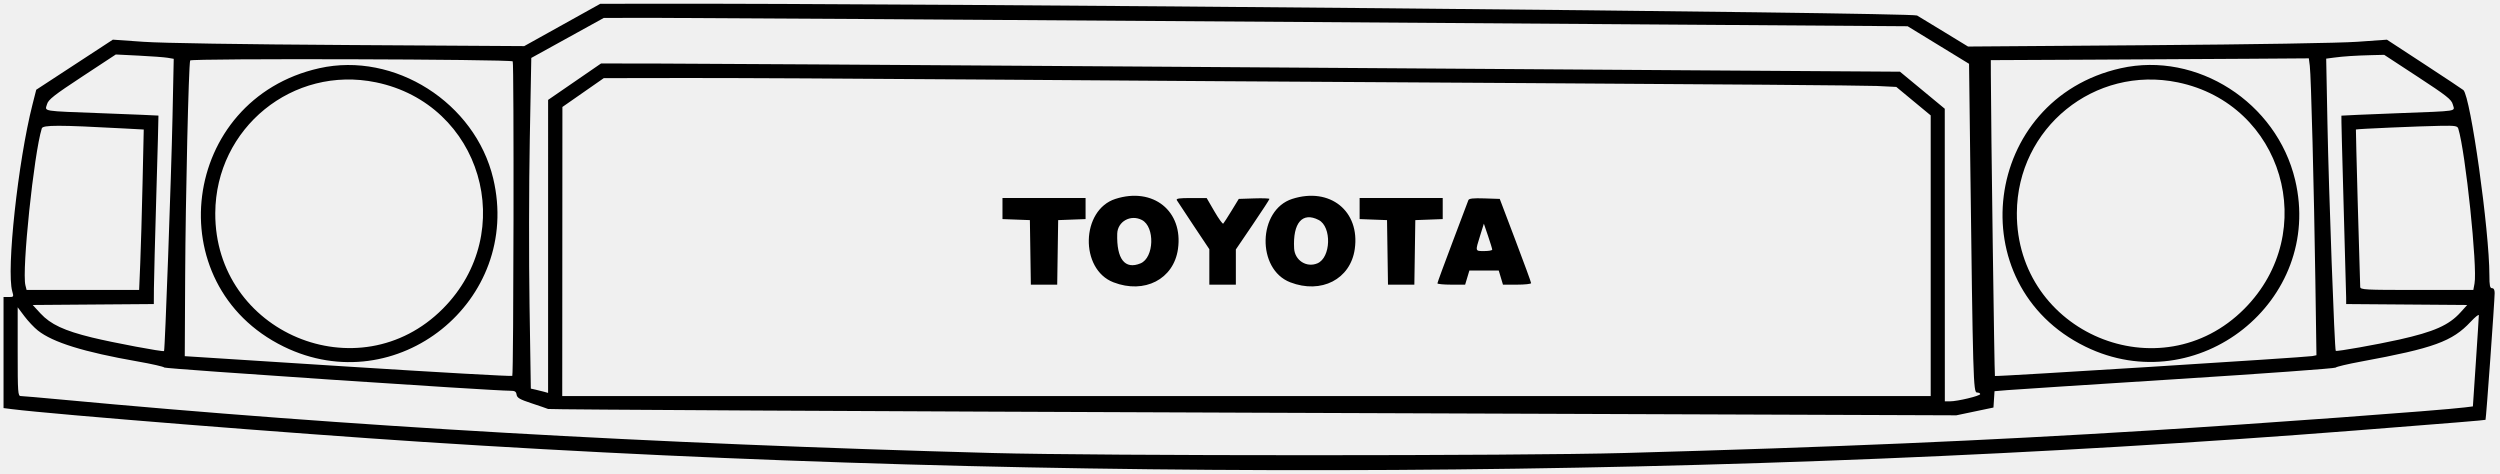
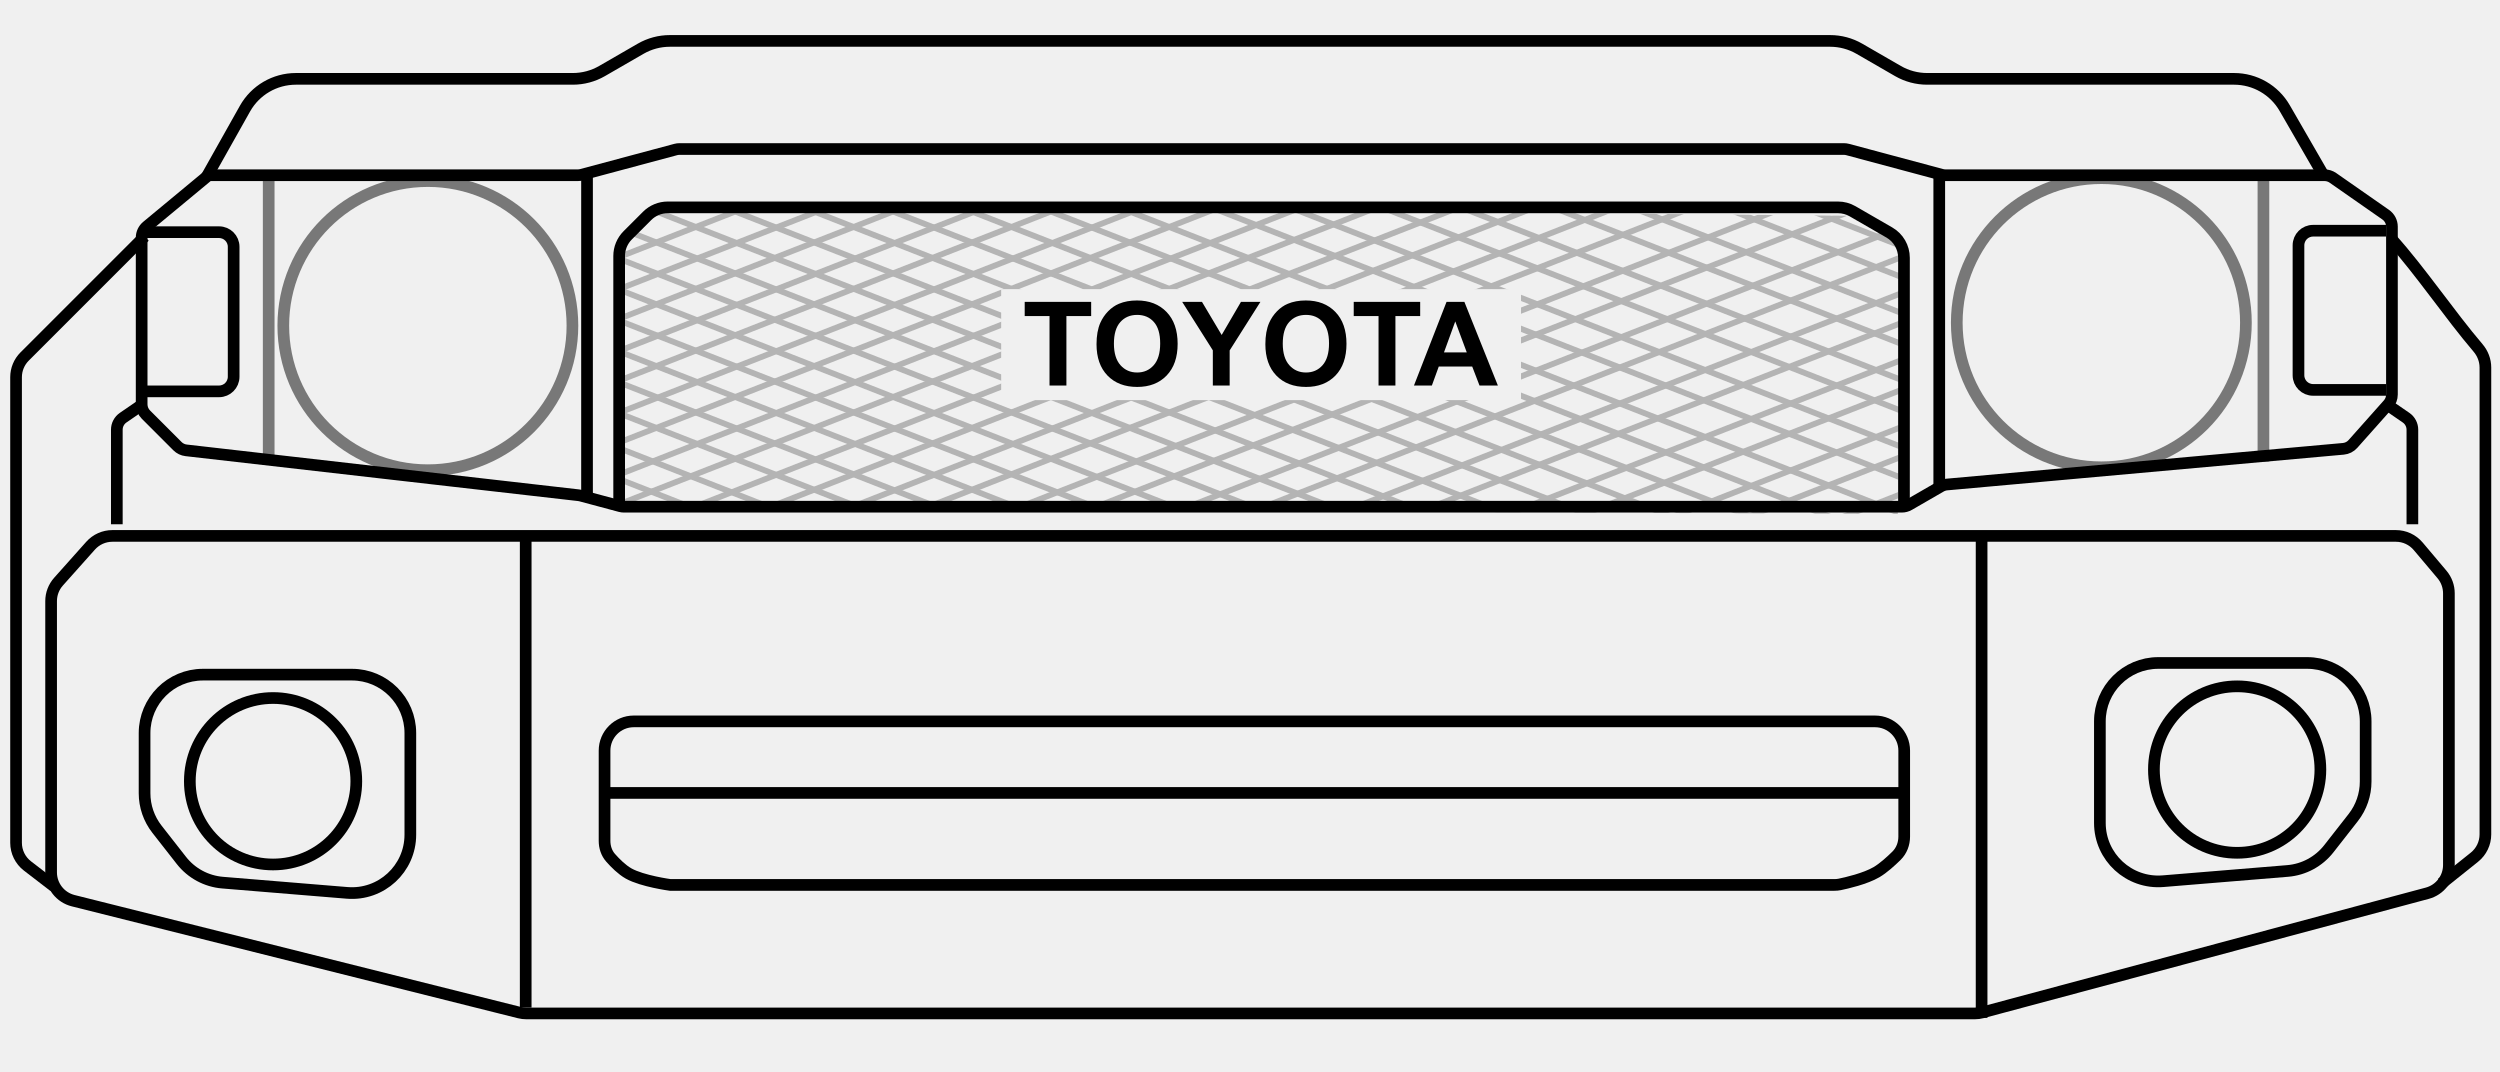
- <svg xmlns="http://www.w3.org/2000/svg" id="svg" width="400" height="75.813" viewBox="0, 0, 400,75.813">
-   <g id="svgg">
-     <path id="path0" d="M89.958 3.994 L 83.876 7.378 55.870 7.205 C 38.621 7.099,25.981 6.900,22.961 6.689 L 18.057 6.345 11.928 10.352 L 5.799 14.359 5.197 16.727 C 2.884 25.824,0.997 43.248,1.960 46.607 C 2.215 47.493,2.195 47.525,1.395 47.525 L 0.566 47.525 0.566 56.409 L 0.566 65.293 1.909 65.463 C 8.694 66.316,46.761 69.353,67.751 70.715 C 169.373 77.308,277.449 76.667,376.803 68.883 C 392.568 67.648,397.594 67.236,397.683 67.170 C 397.774 67.103,399.133 48.247,399.145 46.888 C 399.149 46.382,399.003 46.110,398.727 46.110 C 398.389 46.110,398.303 45.692,398.303 44.045 C 398.303 36.900,395.298 15.491,394.143 14.413 C 394.019 14.297,391.216 12.436,387.913 10.276 L 381.907 6.350 377.163 6.685 C 374.366 6.883,360.611 7.108,343.653 7.233 L 314.887 7.446 311.262 5.234 C 309.269 4.017,307.231 2.779,306.733 2.482 C 305.899 1.984,147.791 0.511,104.102 0.595 L 96.040 0.610 89.958 3.994 M208.835 3.522 L 305.223 4.200 310.136 7.204 L 315.048 10.208 315.234 25.260 C 315.674 60.824,315.731 62.801,316.309 62.801 C 316.597 62.801,316.832 62.914,316.832 63.053 C 316.832 63.343,313.199 64.215,311.988 64.215 L 311.174 64.215 311.168 40.806 L 311.162 17.397 307.580 14.434 L 303.997 11.471 272.720 11.263 C 255.517 11.148,212.928 10.859,178.076 10.619 C 143.225 10.379,110.538 10.177,105.440 10.169 L 96.169 10.155 91.933 13.069 L 87.697 15.983 87.696 39.425 L 87.694 62.867 87.058 62.685 C 86.708 62.586,86.086 62.431,85.677 62.341 L 84.932 62.177 84.726 48.840 C 84.613 41.504,84.630 29.600,84.764 22.385 L 85.007 9.269 90.806 6.069 L 96.605 2.869 104.526 2.856 C 108.883 2.849,155.822 3.149,208.835 3.522 M26.840 9.247 L 27.796 9.412 27.600 18.780 C 27.403 28.191,26.396 56.019,26.247 56.166 C 26.083 56.328,18.120 54.832,14.710 53.999 C 10.267 52.913,8.085 51.892,6.476 50.146 L 5.233 48.798 14.922 48.723 L 24.611 48.649 24.626 46.177 C 24.635 44.818,24.809 38.041,25.014 31.117 C 25.219 24.194,25.371 18.513,25.352 18.494 C 25.334 18.475,21.310 18.307,16.412 18.121 C 6.480 17.745,7.180 17.860,7.525 16.669 C 7.738 15.932,8.649 15.218,13.154 12.254 L 18.529 8.718 22.207 8.901 C 24.229 9.001,26.314 9.157,26.840 9.247 M386.841 12.288 C 391.470 15.318,392.244 15.927,392.444 16.702 C 392.749 17.876,393.676 17.728,383.593 18.117 C 378.692 18.306,374.656 18.480,374.624 18.505 C 374.592 18.530,374.749 24.847,374.971 32.542 C 375.194 40.238,375.379 47.010,375.383 47.592 L 375.389 48.649 385.070 48.723 L 394.752 48.798 393.680 49.984 C 391.833 52.028,389.457 53.082,383.876 54.333 C 380.346 55.125,373.863 56.275,373.722 56.135 C 373.529 55.944,372.601 30.571,372.391 19.755 L 372.190 9.383 373.436 9.216 C 374.964 9.012,376.885 8.887,379.491 8.822 L 381.471 8.774 386.841 12.288 M82.037 9.822 C 82.251 10.014,82.181 59.922,81.966 60.137 C 81.863 60.240,70.030 59.573,55.670 58.656 L 29.562 56.987 29.626 44.123 C 29.688 31.733,30.182 10.433,30.426 9.676 C 30.540 9.321,81.639 9.466,82.037 9.822 M369.568 10.537 C 369.774 12.152,370.241 30.182,370.457 44.896 L 370.632 56.836 369.970 56.973 C 369.033 57.166,319.314 60.285,319.188 60.159 C 319.101 60.073,318.556 19.756,318.535 11.954 L 318.529 9.623 334.300 9.547 C 342.974 9.506,354.423 9.441,359.742 9.404 L 369.414 9.335 369.568 10.537 M51.096 10.912 C 28.931 15.868,25.138 45.547,45.403 55.460 C 63.462 64.294,83.569 48.162,78.916 28.571 C 76.031 16.426,63.112 8.225,51.096 10.912 M339.325 10.917 C 317.186 15.876,313.413 45.554,333.663 55.460 C 351.592 64.230,371.830 48.149,367.222 28.795 C 364.264 16.368,351.502 8.190,339.325 10.917 M156.153 12.720 C 174.434 12.863,213.642 13.120,243.281 13.290 C 272.921 13.461,298.575 13.670,300.290 13.755 L 303.409 13.909 306.160 16.187 L 308.911 18.464 308.911 40.915 L 308.911 63.366 199.434 63.366 L 89.958 63.366 89.971 40.240 L 89.985 17.115 93.295 14.808 L 96.605 12.502 109.760 12.481 C 116.994 12.470,137.871 12.577,156.153 12.720 M60.164 13.174 C 77.010 16.653,83.056 37.132,70.857 49.392 C 57.400 62.917,34.336 53.223,34.443 34.088 C 34.520 20.466,46.866 10.427,60.164 13.174 M348.455 13.180 C 365.270 16.653,371.294 37.125,359.112 49.392 C 345.664 62.935,322.607 53.245,322.697 34.088 C 322.760 20.465,335.127 10.427,348.455 13.180 M19.774 20.550 L 22.999 20.724 22.810 29.245 C 22.707 33.931,22.541 39.707,22.442 42.079 L 22.262 46.393 13.258 46.393 L 4.254 46.393 4.066 45.643 C 3.471 43.274,5.418 24.624,6.685 20.545 C 6.858 19.986,9.367 19.987,19.774 20.550 M393.326 20.580 C 394.477 24.288,396.413 42.760,395.923 45.368 L 395.731 46.393 386.692 46.393 C 378.278 46.393,377.651 46.359,377.633 45.898 C 377.505 42.586,376.909 20.774,376.945 20.721 C 377.008 20.628,387.233 20.183,390.575 20.128 C 392.824 20.091,393.193 20.151,393.326 20.580 M178.468 31.825 C 172.955 33.593,172.729 43.077,178.150 45.169 C 183.116 47.085,187.784 44.680,188.474 39.852 C 189.342 33.772,184.503 29.889,178.468 31.825 M206.757 31.825 C 201.244 33.593,201.018 43.077,206.439 45.169 C 211.404 47.085,216.073 44.680,216.762 39.852 C 217.630 33.772,212.791 29.889,206.757 31.825 M160.396 33.369 L 160.396 35.054 162.588 35.137 L 164.781 35.219 164.858 40.382 L 164.935 45.545 167.044 45.545 L 169.153 45.545 169.230 40.382 L 169.307 35.219 171.499 35.137 L 173.692 35.054 173.692 33.369 L 173.692 31.683 167.044 31.683 L 160.396 31.683 160.396 33.369 M188.295 32.037 C 188.410 32.231,189.627 34.074,190.999 36.131 L 193.494 39.872 193.494 42.708 L 193.494 45.545 195.615 45.545 L 197.737 45.545 197.737 42.729 L 197.737 39.913 200.424 35.956 C 201.902 33.779,203.112 31.922,203.112 31.830 C 203.112 31.737,202.008 31.698,200.658 31.743 L 198.204 31.825 197.051 33.714 C 196.417 34.752,195.818 35.682,195.719 35.779 C 195.620 35.875,194.984 34.995,194.305 33.822 L 193.069 31.690 190.577 31.687 C 188.660 31.684,188.134 31.765,188.295 32.037 M217.539 33.369 L 217.539 35.054 219.731 35.137 L 221.924 35.219 222.001 40.382 L 222.078 45.545 224.187 45.545 L 226.296 45.545 226.373 40.382 L 226.450 35.219 228.642 35.137 L 230.835 35.054 230.835 33.369 L 230.835 31.683 224.187 31.683 L 217.539 31.683 217.539 33.369 M234.939 32.026 C 234.868 32.226,233.725 35.255,232.398 38.755 C 231.072 42.256,229.987 45.216,229.986 45.332 C 229.986 45.449,230.984 45.545,232.204 45.545 L 234.422 45.545 234.761 44.413 L 235.101 43.281 237.449 43.281 L 239.797 43.281 240.136 44.413 L 240.475 45.545 242.727 45.545 C 243.966 45.545,244.979 45.434,244.979 45.300 C 244.979 45.165,243.849 42.078,242.469 38.440 L 239.960 31.825 237.514 31.743 C 235.714 31.683,235.034 31.757,234.939 32.026 M182.703 35.198 C 184.816 36.291,184.662 41.238,182.486 42.139 C 179.985 43.175,178.638 41.459,178.756 37.390 C 178.813 35.431,180.906 34.269,182.703 35.198 M210.992 35.198 C 213.105 36.291,212.951 41.238,210.775 42.139 C 209.035 42.860,207.163 41.654,207.059 39.745 C 206.835 35.653,208.391 33.853,210.992 35.198 M238.755 39.942 C 238.755 40.067,238.182 40.170,237.482 40.170 C 236.006 40.170,236.027 40.247,236.814 37.724 L 237.419 35.785 238.087 37.750 C 238.455 38.830,238.755 39.817,238.755 39.942 M6.054 52.877 C 8.457 54.787,13.421 56.327,22.047 57.838 C 24.293 58.232,26.203 58.667,26.290 58.805 C 26.423 59.014,78.840 62.531,81.663 62.521 C 82.377 62.518,82.582 62.647,82.654 63.143 C 82.727 63.650,83.169 63.907,85.007 64.512 C 86.252 64.922,87.461 65.338,87.694 65.436 C 87.928 65.535,138.720 65.804,200.566 66.033 L 313.013 66.451 315.983 65.828 L 318.953 65.205 319.038 63.899 L 319.123 62.593 321.160 62.421 C 322.280 62.326,334.526 61.531,348.373 60.653 C 362.221 59.775,373.619 58.948,373.704 58.815 C 373.788 58.681,375.634 58.244,377.806 57.844 C 389.407 55.705,392.362 54.631,395.305 51.486 C 396.020 50.721,396.608 50.249,396.612 50.436 C 396.616 50.624,396.404 53.983,396.140 57.901 L 395.662 65.024 394.365 65.186 C 390.506 65.668,361.389 67.801,343.989 68.876 C 317.275 70.526,293.839 71.531,259.972 72.478 C 242.990 72.953,176.106 72.953,158.699 72.478 C 103.875 70.981,55.664 68.213,9.760 63.926 C 6.492 63.621,3.596 63.370,3.324 63.369 C 2.866 63.367,2.829 62.839,2.829 56.266 L 2.829 49.165 3.900 50.591 C 4.490 51.376,5.459 52.404,6.054 52.877 " stroke="none" fill="#000000" fill-rule="evenodd" />
+ <svg xmlns="http://www.w3.org/2000/svg" width="856" height="367" viewBox="0 0 856 367" fill="none">
+   <g clip-path="url(#clip0_1710_300)">
+     <path d="M180 183L180 345" stroke="black" stroke-width="4" />
+     <path d="M678.5 348.5V184.5" stroke="black" stroke-width="4" />
+     <path d="M49.5 81L8.429 122.071C6.554 123.946 5.5 126.49 5.5 129.142V288.576C5.5 291.681 6.942 294.609 9.403 296.502L18.5 303.5" stroke="black" stroke-width="4" />
+     <path d="M819 82C828.705 92.783 838.721 107.677 848.475 119.114C850.078 120.994 851 123.367 851 125.837V285.694C851 288.732 849.619 291.605 847.247 293.502L836 302.5" stroke="black" stroke-width="4" />
+     <path d="M20.037 199.155L31.018 186.844C32.915 184.717 35.63 183.5 38.481 183.5H820.354C823.3 183.5 826.096 184.799 827.996 187.051L836.143 196.706C837.665 198.51 838.5 200.795 838.5 203.155V296.187C838.5 300.713 835.46 304.675 831.088 305.846L678.772 346.659C677.928 346.885 677.057 347 676.183 347H180.235C179.415 347 178.598 346.899 177.802 346.7L25.068 308.398C20.619 307.282 17.5 303.284 17.5 298.698V205.812C17.5 203.357 18.403 200.988 20.037 199.155Z" stroke="black" stroke-width="4" />
+     <path d="M642 247H217C211.477 247 207 251.477 207 257V287.9C207 290.026 207.662 292.109 209.068 293.703C210.646 295.492 212.935 297.793 215.237 299.086C219.938 301.724 229.475 303 229.475 303H628.13C628.726 303 629.319 302.948 629.903 302.828C632.231 302.349 638.655 300.887 642.513 298.626C644.85 297.256 647.476 294.872 649.371 292.997C651.113 291.274 652 288.899 652 286.449V257C652 251.477 647.523 247 642 247Z" stroke="black" stroke-width="4" />
+     <path d="M207.5 271.5H651.5" stroke="black" stroke-width="4" />
+     <path d="M120.5 231H69.5C58.454 231 49.5 239.954 49.5 251V271.604C49.5 276.072 50.996 280.412 53.75 283.93L62.108 294.61C65.545 299.002 70.661 301.76 76.22 302.217L118.862 305.722C130.514 306.679 140.5 297.481 140.5 285.789V251C140.5 239.954 131.546 231 120.5 231Z" stroke="black" stroke-width="4" />
+     <circle cx="93.5" cy="267.5" r="28.5" stroke="black" stroke-width="4" />
+     <path d="M739 227H790C801.046 227 810 235.954 810 247V267.604C810 272.072 808.504 276.412 805.75 279.93L797.392 290.61C793.955 295.002 788.839 297.76 783.28 298.217L740.638 301.722C728.986 302.679 719 293.481 719 281.789V247C719 235.954 727.954 227 739 227Z" stroke="black" stroke-width="4" />
+     <circle cx="30.5" cy="30.5" r="28.5" transform="matrix(-1 0 0 1 796.5 233)" stroke="black" stroke-width="4" />
+     <g opacity="0.5">
+       <mask id="mask0_1710_300" style="mask-type:alpha" maskUnits="userSpaceOnUse" x="-144" y="69" width="1250" height="129">
+         <line y1="-1" x2="348.191" y2="-1" transform="matrix(0.931108 0.364743 -0.402299 0.915508 56.2158 71)" stroke="black" stroke-width="2" />
+         <line y1="-1" x2="348.191" y2="-1" transform="matrix(0.931108 0.364743 -0.402299 0.915508 110.252 71)" stroke="black" stroke-width="2" />
+         <line y1="-1" x2="348.191" y2="-1" transform="matrix(0.931108 0.364743 -0.402299 0.915508 164.286 71)" stroke="black" stroke-width="2" />
+         <line y1="-1" x2="348.191" y2="-1" transform="matrix(0.931108 0.364743 -0.402299 0.915508 218.32 71)" stroke="black" stroke-width="2" />
+         <line y1="-1" x2="348.191" y2="-1" transform="matrix(0.931108 0.364743 -0.402299 0.915508 272.354 71)" stroke="black" stroke-width="2" />
+         <line y1="-1" x2="348.191" y2="-1" transform="matrix(0.931108 0.364743 -0.402299 0.915508 326.388 71)" stroke="black" stroke-width="2" />
+         <line y1="-1" x2="348.191" y2="-1" transform="matrix(0.931108 0.364743 -0.402299 0.915508 380.422 71)" stroke="black" stroke-width="2" />
+         <line y1="-1" x2="348.191" y2="-1" transform="matrix(0.931108 0.364743 -0.402299 0.915508 438.921 71)" stroke="black" stroke-width="2" />
+         <line y1="-1" x2="348.191" y2="-1" transform="matrix(0.931108 0.364743 -0.402299 0.915508 497.42 71)" stroke="black" stroke-width="2" />
+         <line y1="-1" x2="348.191" y2="-1" transform="matrix(0.931108 0.364743 -0.402299 0.915508 555.919 71)" stroke="black" stroke-width="2" />
+         <line y1="-1" x2="348.191" y2="-1" transform="matrix(0.931108 0.364743 -0.402299 0.915508 614.419 71)" stroke="black" stroke-width="2" />
+         <line y1="-1" x2="348.191" y2="-1" transform="matrix(0.931108 0.364743 -0.402299 0.915508 672.918 71)" stroke="black" stroke-width="2" />
+         <line y1="-1" x2="348.191" y2="-1" transform="matrix(0.931108 0.364743 -0.402299 0.915508 731.417 71)" stroke="black" stroke-width="2" />
+         <line y1="-1" x2="348.191" y2="-1" transform="matrix(0.931108 0.364743 -0.402299 0.915508 -1.26562 71)" stroke="black" stroke-width="2" />
+         <line y1="-1" x2="348.191" y2="-1" transform="matrix(0.931108 0.364743 -0.402299 0.915508 -58.748 71)" stroke="black" stroke-width="2" />
+         <line y1="-1" x2="348.191" y2="-1" transform="matrix(0.931108 0.364743 -0.402299 0.915508 -116.23 71)" stroke="black" stroke-width="2" />
+         <line y1="-1" x2="348.191" y2="-1" transform="matrix(0.931108 0.364743 -0.402299 0.915508 29.2158 71)" stroke="black" stroke-width="2" />
+         <line y1="-1" x2="348.191" y2="-1" transform="matrix(0.931108 0.364743 -0.402299 0.915508 83.252 71)" stroke="black" stroke-width="2" />
+         <line y1="-1" x2="348.191" y2="-1" transform="matrix(0.931108 0.364743 -0.402299 0.915508 137.286 71)" stroke="black" stroke-width="2" />
+         <line y1="-1" x2="348.191" y2="-1" transform="matrix(0.931108 0.364743 -0.402299 0.915508 191.32 71)" stroke="black" stroke-width="2" />
+         <line y1="-1" x2="348.191" y2="-1" transform="matrix(0.931108 0.364743 -0.402299 0.915508 245.354 71)" stroke="black" stroke-width="2" />
+         <line y1="-1" x2="348.191" y2="-1" transform="matrix(0.931108 0.364743 -0.402299 0.915508 299.388 71)" stroke="black" stroke-width="2" />
+         <line y1="-1" x2="348.191" y2="-1" transform="matrix(0.931108 0.364743 -0.402299 0.915508 353.422 71)" stroke="black" stroke-width="2" />
+         <line y1="-1" x2="348.191" y2="-1" transform="matrix(0.931108 0.364743 -0.402299 0.915508 411.921 71)" stroke="black" stroke-width="2" />
+         <line y1="-1" x2="348.191" y2="-1" transform="matrix(0.931108 0.364743 -0.402299 0.915508 470.42 71)" stroke="black" stroke-width="2" />
+         <line y1="-1" x2="348.191" y2="-1" transform="matrix(0.931108 0.364743 -0.402299 0.915508 528.919 71)" stroke="black" stroke-width="2" />
+         <line y1="-1" x2="348.191" y2="-1" transform="matrix(0.931108 0.364743 -0.402299 0.915508 587.419 71)" stroke="black" stroke-width="2" />
+         <line y1="-1" x2="348.191" y2="-1" transform="matrix(0.931108 0.364743 -0.402299 0.915508 645.918 71)" stroke="black" stroke-width="2" />
+         <line y1="-1" x2="348.191" y2="-1" transform="matrix(0.931108 0.364743 -0.402299 0.915508 704.417 71)" stroke="black" stroke-width="2" />
+         <line y1="-1" x2="348.191" y2="-1" transform="matrix(0.931108 0.364743 -0.402299 0.915508 -28.2656 71)" stroke="black" stroke-width="2" />
+         <line y1="-1" x2="348.191" y2="-1" transform="matrix(0.931108 0.364743 -0.402299 0.915508 -85.748 71)" stroke="black" stroke-width="2" />
+         <line y1="-1" x2="348.191" y2="-1" transform="matrix(0.931108 0.364743 -0.402299 0.915508 -143.23 71)" stroke="black" stroke-width="2" />
+         <line y1="-1" x2="348.191" y2="-1" transform="matrix(-0.931108 0.364743 0.402299 0.915508 556.32 71)" stroke="black" stroke-width="2" />
+         <line y1="-1" x2="348.191" y2="-1" transform="matrix(-0.931108 0.364743 0.402299 0.915508 502.285 71)" stroke="black" stroke-width="2" />
+         <line y1="-1" x2="348.191" y2="-1" transform="matrix(-0.931108 0.364743 0.402299 0.915508 448.252 71)" stroke="black" stroke-width="2" />
+         <line y1="-1" x2="348.191" y2="-1" transform="matrix(-0.931108 0.364743 0.402299 0.915508 394.216 71)" stroke="black" stroke-width="2" />
+         <line y1="-1" x2="348.191" y2="-1" transform="matrix(-0.931108 0.364743 0.402299 0.915508 340.183 71)" stroke="black" stroke-width="2" />
+         <line y1="-1" x2="348.191" y2="-1" transform="matrix(-0.931108 0.364743 0.402299 0.915508 286.149 71)" stroke="black" stroke-width="2" />
+         <line y1="-1" x2="348.191" y2="-1" transform="matrix(-0.931108 0.364743 0.402299 0.915508 232.115 71)" stroke="black" stroke-width="2" />
+         <line y1="-1" x2="348.191" y2="-1" transform="matrix(-0.931108 0.364743 0.402299 0.915508 613.803 71)" stroke="black" stroke-width="2" />
+         <line y1="-1" x2="348.191" y2="-1" transform="matrix(-0.931108 0.364743 0.402299 0.915508 671.285 71)" stroke="black" stroke-width="2" />
+         <line y1="-1" x2="348.191" y2="-1" transform="matrix(-0.931108 0.364743 0.402299 0.915508 728.767 71)" stroke="black" stroke-width="2" />
+         <line y1="-1" x2="348.191" y2="-1" transform="matrix(-0.931108 0.364743 0.402299 0.915508 787.267 71)" stroke="black" stroke-width="2" />
+         <line y1="-1" x2="348.191" y2="-1" transform="matrix(-0.931108 0.364743 0.402299 0.915508 845.766 71)" stroke="black" stroke-width="2" />
+         <line y1="-1" x2="348.191" y2="-1" transform="matrix(-0.931108 0.364743 0.402299 0.915508 904.265 71)" stroke="black" stroke-width="2" />
+         <line y1="-1" x2="348.191" y2="-1" transform="matrix(-0.931108 0.364743 0.402299 0.915508 962.764 71)" stroke="black" stroke-width="2" />
+         <line y1="-1" x2="348.191" y2="-1" transform="matrix(-0.931108 0.364743 0.402299 0.915508 1021.26 71)" stroke="black" stroke-width="2" />
+         <line y1="-1" x2="348.191" y2="-1" transform="matrix(-0.931108 0.364743 0.402299 0.915508 1079.76 71)" stroke="black" stroke-width="2" />
+         <line y1="-1" x2="348.191" y2="-1" transform="matrix(-0.931108 0.364743 0.402299 0.915508 582.32 71)" stroke="black" stroke-width="2" />
+         <line y1="-1" x2="348.191" y2="-1" transform="matrix(-0.931108 0.364743 0.402299 0.915508 528.285 71)" stroke="black" stroke-width="2" />
+         <line y1="-1" x2="348.191" y2="-1" transform="matrix(-0.931108 0.364743 0.402299 0.915508 474.252 71)" stroke="black" stroke-width="2" />
+         <line y1="-1" x2="348.191" y2="-1" transform="matrix(-0.931108 0.364743 0.402299 0.915508 420.216 71)" stroke="black" stroke-width="2" />
+         <line y1="-1" x2="348.191" y2="-1" transform="matrix(-0.931108 0.364743 0.402299 0.915508 366.183 71)" stroke="black" stroke-width="2" />
+         <line y1="-1" x2="348.191" y2="-1" transform="matrix(-0.931108 0.364743 0.402299 0.915508 312.149 71)" stroke="black" stroke-width="2" />
+         <line y1="-1" x2="348.191" y2="-1" transform="matrix(-0.931108 0.364743 0.402299 0.915508 258.115 71)" stroke="black" stroke-width="2" />
+         <line y1="-1" x2="348.191" y2="-1" transform="matrix(-0.931108 0.364743 0.402299 0.915508 639.803 71)" stroke="black" stroke-width="2" />
+         <line y1="-1" x2="348.191" y2="-1" transform="matrix(-0.931108 0.364743 0.402299 0.915508 697.285 71)" stroke="black" stroke-width="2" />
+         <line y1="-1" x2="348.191" y2="-1" transform="matrix(-0.931108 0.364743 0.402299 0.915508 754.767 71)" stroke="black" stroke-width="2" />
+         <line y1="-1" x2="348.191" y2="-1" transform="matrix(-0.931108 0.364743 0.402299 0.915508 813.267 71)" stroke="black" stroke-width="2" />
+         <line y1="-1" x2="348.191" y2="-1" transform="matrix(-0.931108 0.364743 0.402299 0.915508 871.766 71)" stroke="black" stroke-width="2" />
+         <line y1="-1" x2="348.191" y2="-1" transform="matrix(-0.931108 0.364743 0.402299 0.915508 930.265 71)" stroke="black" stroke-width="2" />
+         <line y1="-1" x2="348.191" y2="-1" transform="matrix(-0.931108 0.364743 0.402299 0.915508 988.764 71)" stroke="black" stroke-width="2" />
+         <line y1="-1" x2="348.191" y2="-1" transform="matrix(-0.931108 0.364743 0.402299 0.915508 1047.26 71)" stroke="black" stroke-width="2" />
+         <line y1="-1" x2="348.191" y2="-1" transform="matrix(-0.931108 0.364743 0.402299 0.915508 1105.76 71)" stroke="black" stroke-width="2" />
+       </mask>
+       <g mask="url(#mask0_1710_300)">
+         <path opacity="0.5" d="M637.044 73.925L650.888 83.741L649.81 176L213.983 174.037L213.888 80.797L228.714 70L637.044 73.925ZM342.798 99V137H520.798V99H342.798Z" fill="black" />
+       </g>
+     </g>
+     <path d="M70.5 61L83.877 37.201C87.418 30.9 94.084 27 101.312 27H196.141C199.652 27 203.101 26.076 206.141 24.321L219.359 16.689C222.399 14.934 225.848 14.01 229.359 14.01H626.641C630.152 14.01 633.601 14.934 636.641 16.689L649.859 24.321C652.899 26.076 656.348 27 659.859 27H764.953C772.098 27 778.701 30.812 782.274 37L796.13 61" stroke="black" stroke-width="4" />
+     <path d="M48 139L42.167 143.01C40.811 143.943 40 145.484 40 147.13V179.5" stroke="black" stroke-width="4" />
+     <path d="M818 139L823.833 143.01C825.189 143.943 826 145.484 826 147.13V179.5" stroke="black" stroke-width="4" />
+     <path d="M50 79.5H75C77.761 79.5 80 81.739 80 84.5V129C80 131.761 77.761 134 75 134H50" stroke="black" stroke-width="4" />
+     <path d="M817 79H792C789.239 79 787 81.239 787 84V128.5C787 131.261 789.239 133.5 792 133.5H817" stroke="black" stroke-width="4" />
+     <path d="M71 60H71.409M71.409 60H197.842C198.279 60 198.714 59.943 199.136 59.83L231.364 51.194C231.786 51.081 232.221 51.024 232.658 51.024H631.342C631.779 51.024 632.214 51.081 632.636 51.194L664.864 59.83C665.286 59.943 665.721 60 666.158 60H795.928C796.951 60 797.95 60.314 798.789 60.899L816.861 73.508C818.201 74.443 819 75.974 819 77.608V135.098C819 136.323 818.55 137.506 817.735 138.421L805.635 152.021C804.79 152.971 803.614 153.563 802.348 153.678L666.597 165.901C665.874 165.966 665.174 166.188 664.546 166.551L653.67 172.83C652.91 173.269 652.048 173.5 651.17 173.5H213.658C213.221 173.5 212.786 173.443 212.364 173.33L198.858 169.711C198.62 169.647 198.377 169.601 198.132 169.573L63.733 154.198C62.611 154.07 61.565 153.565 60.766 152.766L49.965 141.964C49.027 141.027 48.5 139.755 48.5 138.429V81.349C48.5 79.861 49.163 78.45 50.308 77.5L71.409 60Z" stroke="black" stroke-width="4" />
+     <path d="M212 173.5V87.642C212 84.99 213.054 82.446 214.929 80.571L221.571 73.929C223.446 72.054 225.99 71 228.642 71H629.32C631.076 71 632.8 71.462 634.321 72.34L646.919 79.613C650.013 81.4 651.919 84.701 651.919 88.273V173" stroke="black" stroke-width="4" />
+     <line opacity="0.5" x1="775" y1="61" x2="775" y2="158" stroke="black" stroke-width="4" />
+     <line opacity="0.5" x1="92" y1="60" x2="92" y2="157" stroke="black" stroke-width="4" />
+     <circle opacity="0.5" cx="146.5" cy="111.5" r="49.5" stroke="black" stroke-width="4" />
+     <circle opacity="0.5" cx="719.5" cy="110.5" r="49.5" stroke="black" stroke-width="4" />
+     <path d="M359.355 132V108.211H350.859V103.367H373.613V108.211H365.137V132H359.355ZM375.449 117.859C375.449 114.943 375.885 112.495 376.758 110.516C377.409 109.057 378.294 107.749 379.414 106.59C380.547 105.431 381.784 104.572 383.125 104.012C384.909 103.257 386.966 102.879 389.297 102.879C393.516 102.879 396.888 104.188 399.414 106.805C401.953 109.422 403.223 113.061 403.223 117.723C403.223 122.345 401.966 125.965 399.453 128.582C396.94 131.186 393.581 132.488 389.375 132.488C385.117 132.488 381.732 131.193 379.219 128.602C376.706 125.997 375.449 122.417 375.449 117.859ZM381.406 117.664C381.406 120.906 382.155 123.367 383.652 125.047C385.15 126.714 387.051 127.547 389.355 127.547C391.66 127.547 393.548 126.72 395.02 125.066C396.504 123.4 397.246 120.906 397.246 117.586C397.246 114.305 396.523 111.857 395.078 110.242C393.646 108.628 391.738 107.82 389.355 107.82C386.973 107.82 385.052 108.641 383.594 110.281C382.135 111.909 381.406 114.37 381.406 117.664ZM415.273 132V119.949L404.785 103.367H411.562L418.301 114.695L424.902 103.367H431.562L421.035 119.988V132H415.273ZM433.262 117.859C433.262 114.943 433.698 112.495 434.57 110.516C435.221 109.057 436.107 107.749 437.227 106.59C438.359 105.431 439.596 104.572 440.938 104.012C442.721 103.257 444.779 102.879 447.109 102.879C451.328 102.879 454.701 104.188 457.227 106.805C459.766 109.422 461.035 113.061 461.035 117.723C461.035 122.345 459.779 125.965 457.266 128.582C454.753 131.186 451.393 132.488 447.188 132.488C442.93 132.488 439.544 131.193 437.031 128.602C434.518 125.997 433.262 122.417 433.262 117.859ZM439.219 117.664C439.219 120.906 439.967 123.367 441.465 125.047C442.962 126.714 444.863 127.547 447.168 127.547C449.473 127.547 451.361 126.72 452.832 125.066C454.316 123.4 455.059 120.906 455.059 117.586C455.059 114.305 454.336 111.857 452.891 110.242C451.458 108.628 449.551 107.82 447.168 107.82C444.785 107.82 442.865 108.641 441.406 110.281C439.948 111.909 439.219 114.37 439.219 117.664ZM472.012 132V108.211H463.516V103.367H486.27V108.211H477.793V132H472.012ZM512.871 132H506.582L504.082 125.496H492.637L490.273 132H484.141L495.293 103.367H501.406L512.871 132ZM502.227 120.672L498.281 110.047L494.414 120.672H502.227Z" fill="black" />
+     <line x1="201" y1="60" x2="201" y2="169" stroke="black" stroke-width="4" />
+     <line x1="664" y1="59" x2="664" y2="168" stroke="black" stroke-width="4" />
  </g>
+   <defs>
+     <clipPath id="clip0_1710_300">
+       <rect width="856" height="367" fill="white" />
+     </clipPath>
+   </defs>
</svg>
